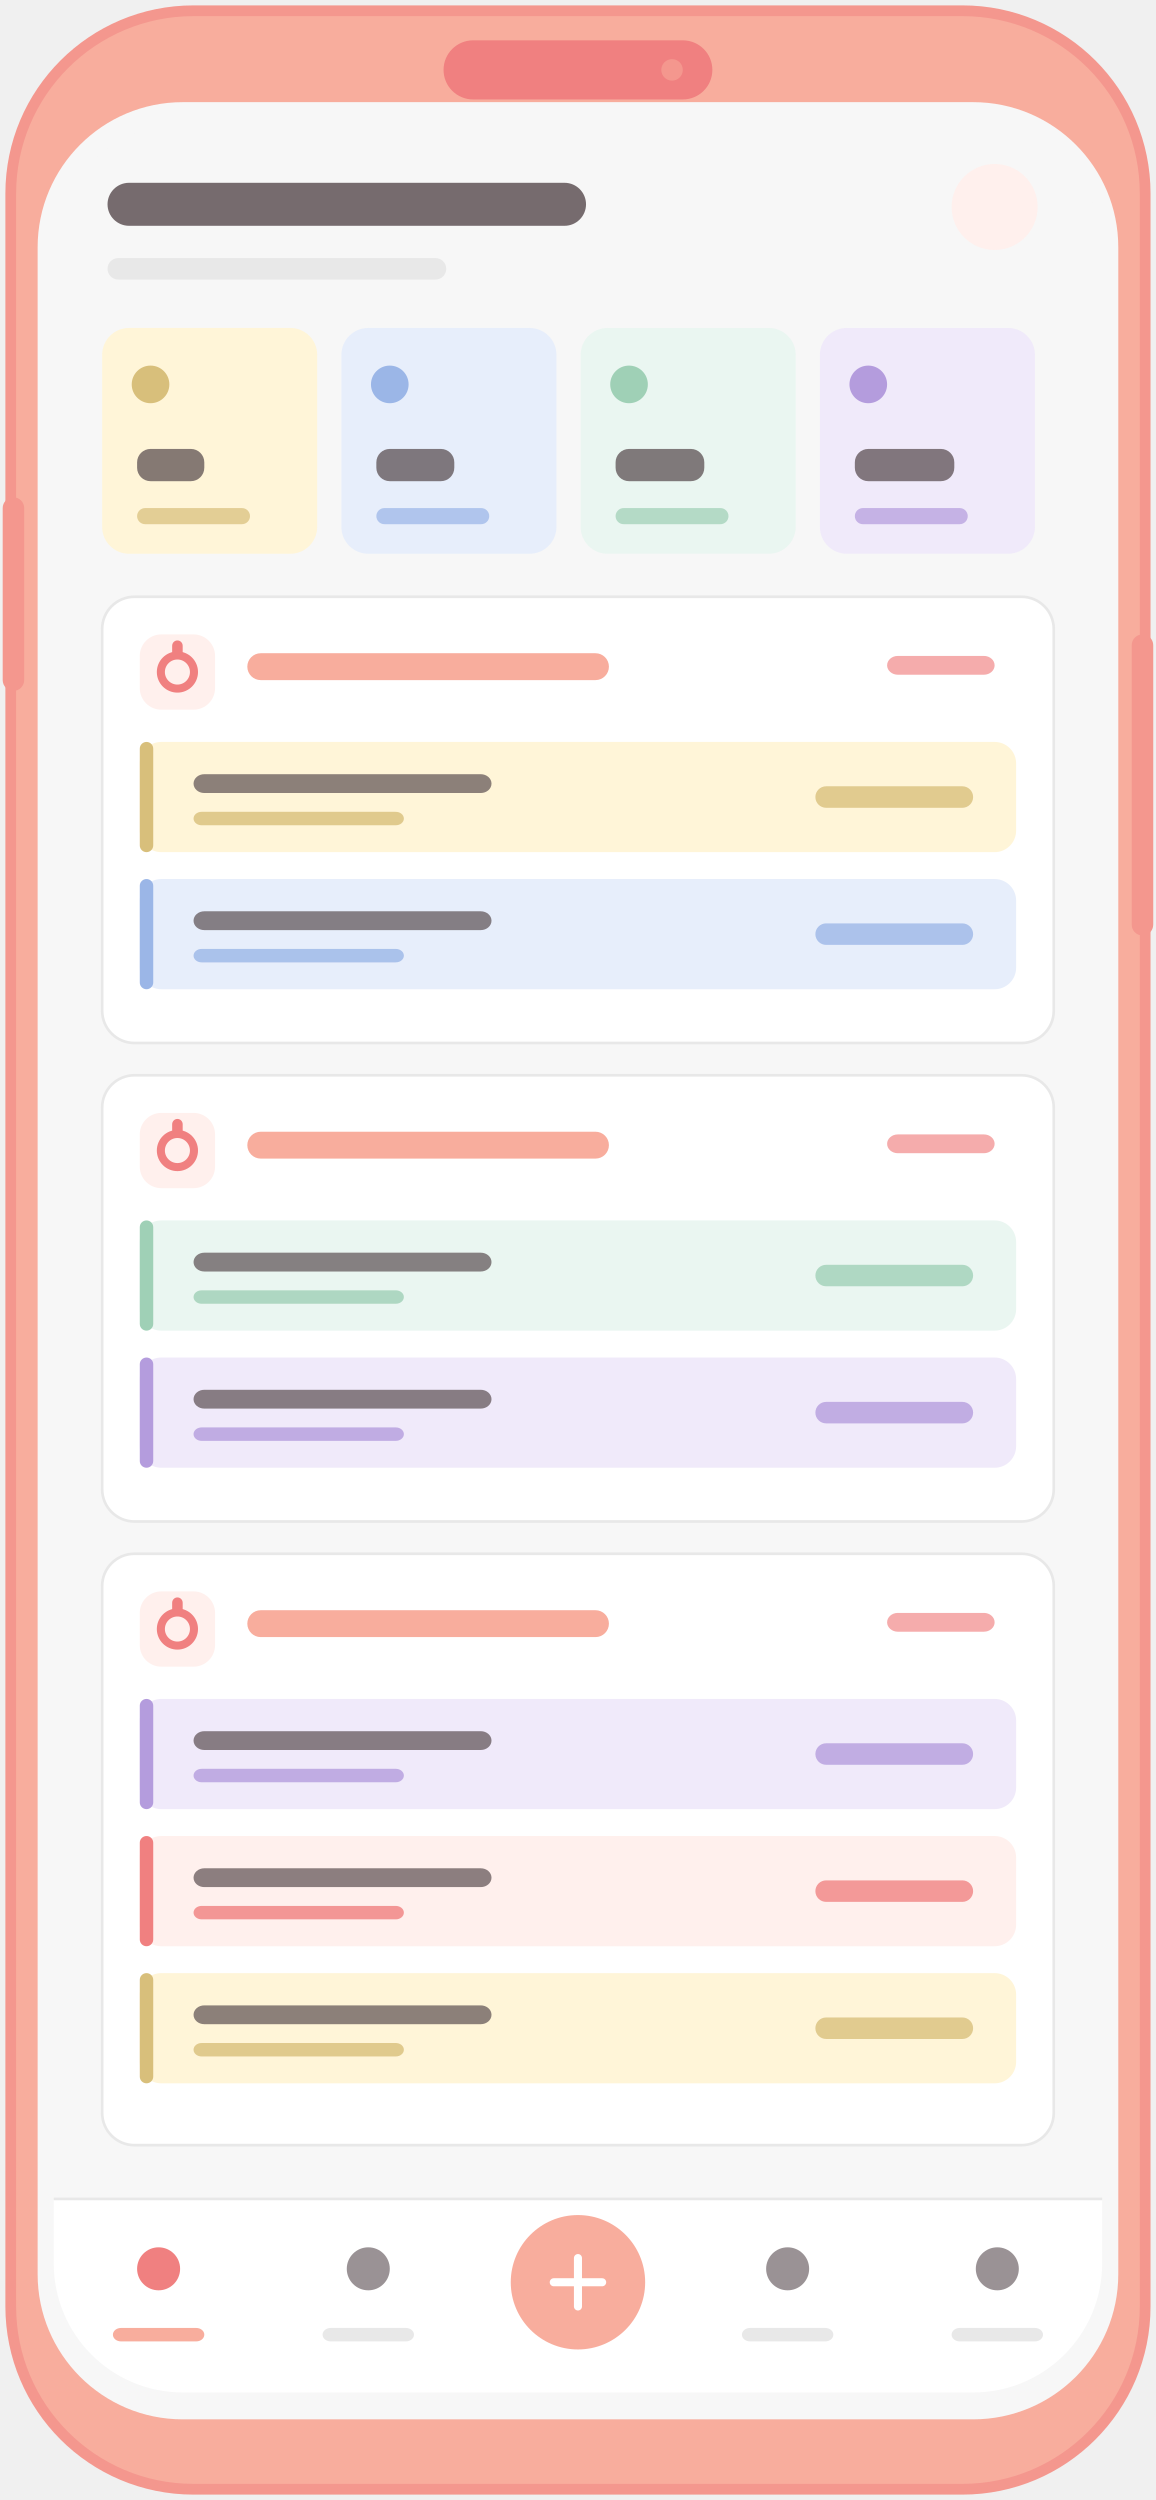
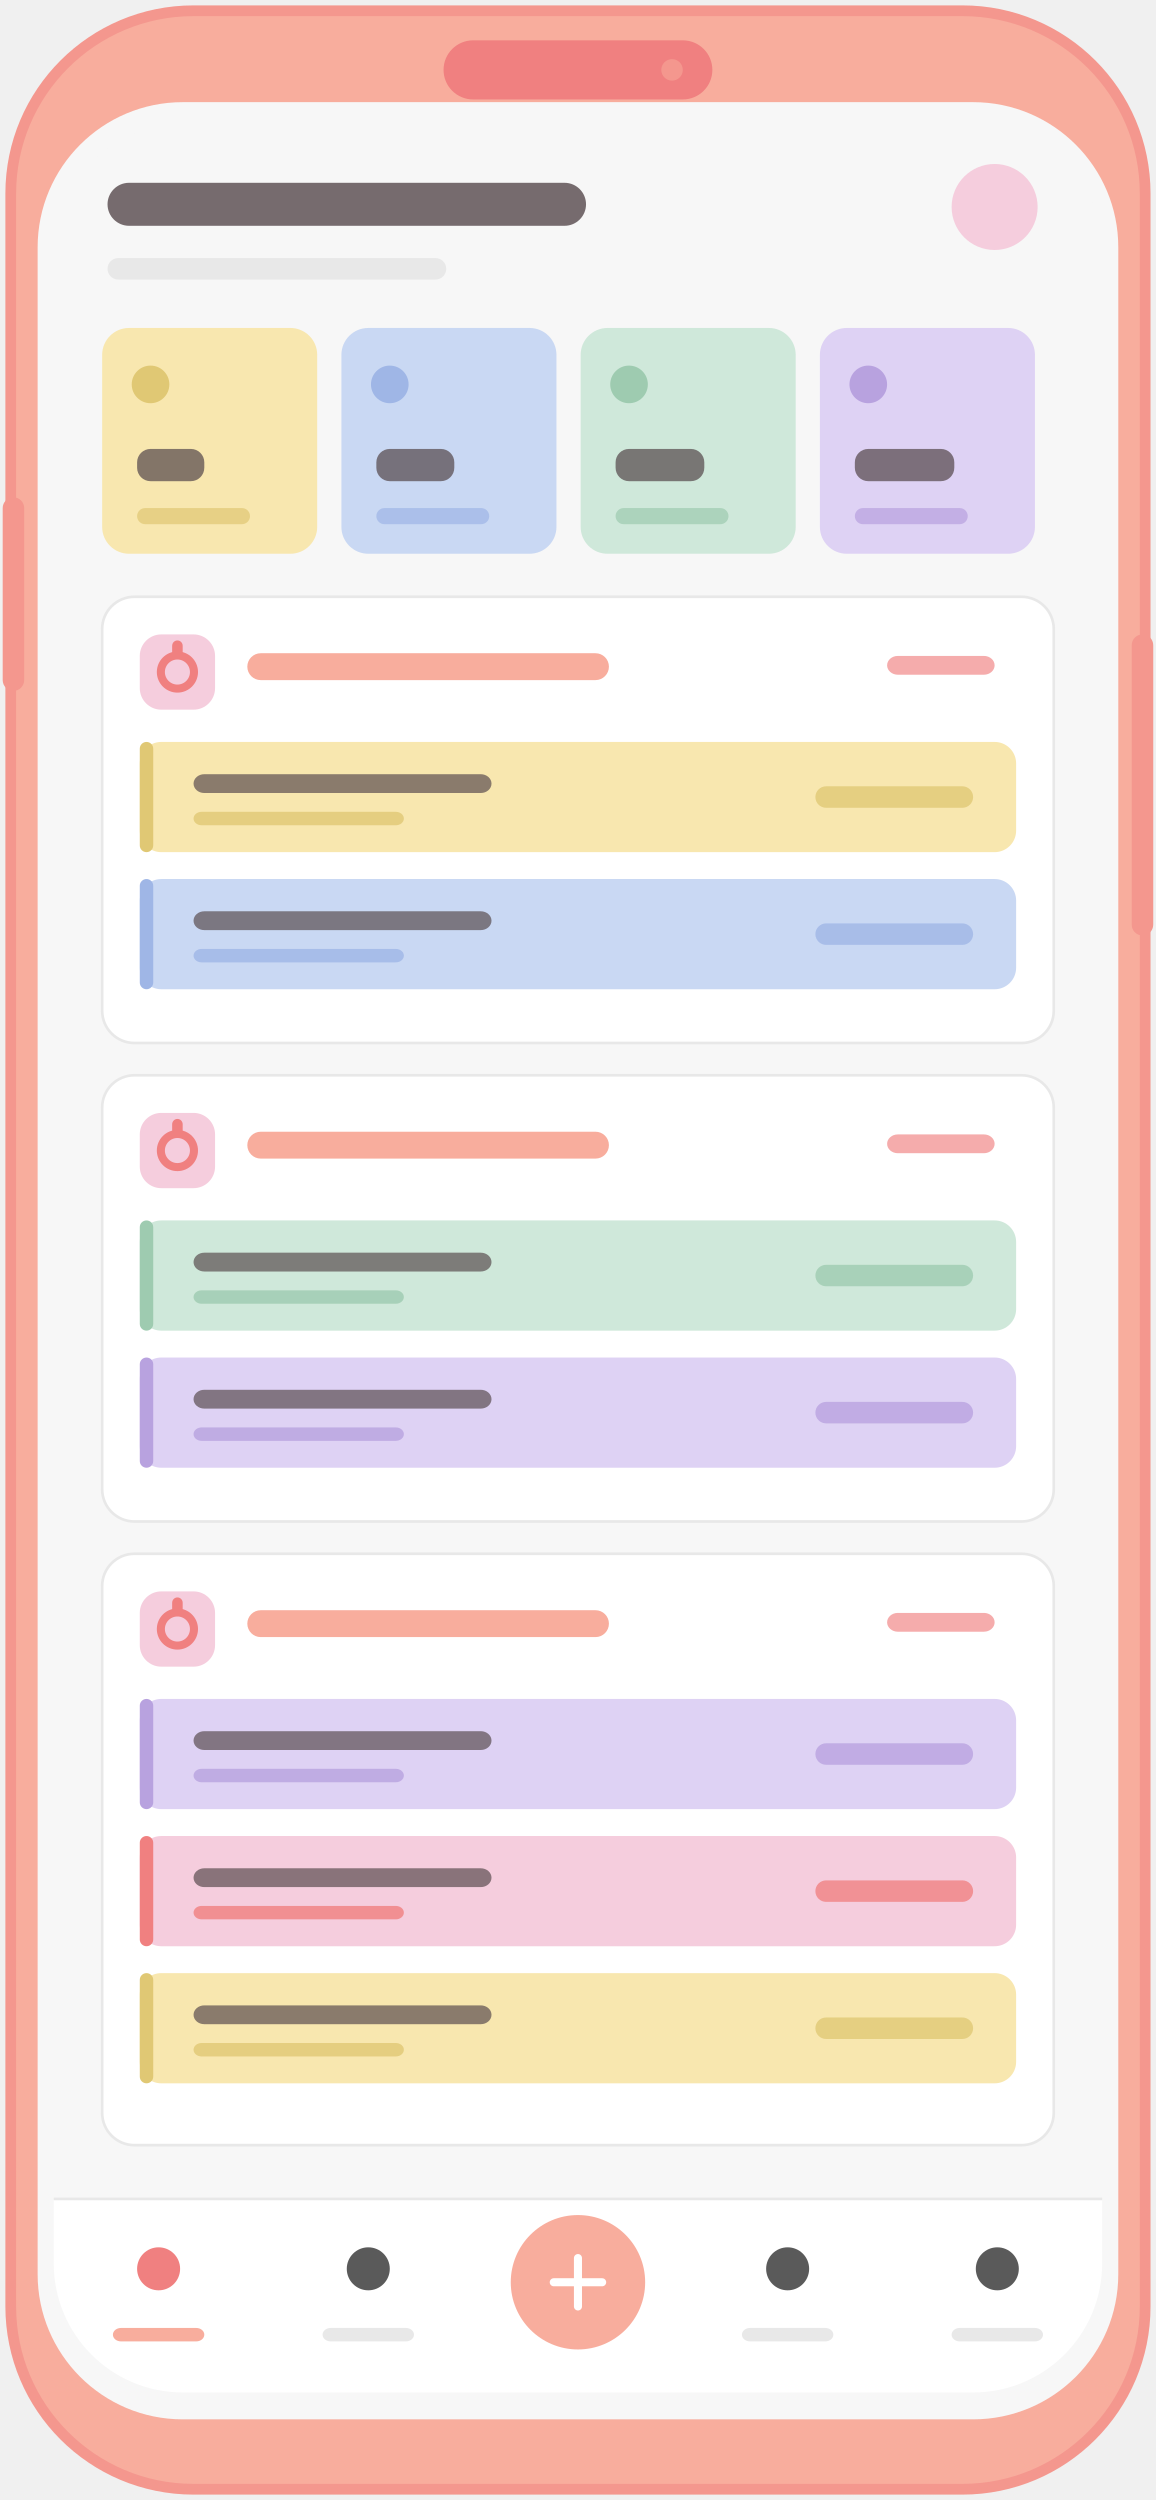
<svg xmlns="http://www.w3.org/2000/svg" viewBox="0 0 430 930" role="img" aria-labelledby="title description">
  <defs>
    <clipPath id="phone-screen">
      <rect width="390" height="844" rx="48" />
    </clipPath>
  </defs>
  <rect x="4" y="4" width="422" height="922" rx="68" fill="#f8ad9d" stroke="#f4978e" stroke-width="4" />
  <rect x="14" y="38" width="402" height="862" rx="54" fill="#f7f7f7" />
  <g clip-path="url(#phone-screen)" transform="translate(20 46)">
    <rect width="390" height="844" fill="#f7f7f7" />
    <rect x="20" y="22" width="178" height="16" rx="8" fill="#56494c" opacity="0.8" />
    <rect x="20" y="50" width="126" height="8" rx="4" fill="#e8e8e8" opacity="1" />
-     <circle cx="350" cy="31" r="16" fill="#fff0ed" />
-     <rect x="18" y="76" width="80" height="84" rx="10" fill="#fff5d8" stroke="none" />
-     <circle cx="36" cy="97" r="7" fill="#d8bf7b" />
+     <circle cx="350" cy="31" r="16" fill="#f5cddd" />
+     <rect x="18" y="76" width="80" height="84" rx="10" fill="#f8e7af" stroke="none" />
+     <circle cx="36" cy="97" r="7" fill="#e0c874" />
    <rect x="31" y="121" width="25" height="12" rx="5" fill="#56494c" opacity="0.72" />
-     <rect x="31" y="143" width="42" height="6" rx="3" fill="#d8bf7b" opacity="0.72" />
-     <rect x="107" y="76" width="80" height="84" rx="10" fill="#e7eefb" stroke="none" />
-     <circle cx="125" cy="97" r="7" fill="#9bb6e7" />
+     <rect x="31" y="143" width="42" height="6" rx="3" fill="#e0c874" opacity="0.72" />
+     <rect x="107" y="76" width="80" height="84" rx="10" fill="#c9d8f3" stroke="none" />
+     <circle cx="125" cy="97" r="7" fill="#9fb6e6" />
    <rect x="120" y="121" width="29" height="12" rx="5" fill="#56494c" opacity="0.72" />
-     <rect x="120" y="143" width="42" height="6" rx="3" fill="#9bb6e7" opacity="0.72" />
-     <rect x="196" y="76" width="80" height="84" rx="10" fill="#eaf6f1" stroke="none" />
-     <circle cx="214" cy="97" r="7" fill="#9fd0b6" />
+     <rect x="120" y="143" width="42" height="6" rx="3" fill="#9fb6e6" opacity="0.72" />
+     <rect x="196" y="76" width="80" height="84" rx="10" fill="#cfe8da" stroke="none" />
+     <circle cx="214" cy="97" r="7" fill="#9ecbb0" />
    <rect x="209" y="121" width="33" height="12" rx="5" fill="#56494c" opacity="0.72" />
-     <rect x="209" y="143" width="42" height="6" rx="3" fill="#9fd0b6" opacity="0.72" />
-     <rect x="285" y="76" width="80" height="84" rx="10" fill="#f0eafa" stroke="none" />
-     <circle cx="303" cy="97" r="7" fill="#b49cdd" />
+     <rect x="209" y="143" width="42" height="6" rx="3" fill="#9ecbb0" opacity="0.72" />
+     <rect x="285" y="76" width="80" height="84" rx="10" fill="#ded2f4" stroke="none" />
+     <circle cx="303" cy="97" r="7" fill="#b8a2df" />
    <rect x="298" y="121" width="37" height="12" rx="5" fill="#56494c" opacity="0.72" />
-     <rect x="298" y="143" width="42" height="6" rx="3" fill="#b49cdd" opacity="0.72" />
+     <rect x="298" y="143" width="42" height="6" rx="3" fill="#b8a2df" opacity="0.72" />
    <rect x="18" y="176" width="354" height="166" rx="12" fill="#ffffff" stroke="#e8e8e8" />
-     <rect x="32" y="190" width="28" height="28" rx="8" fill="#fff0ed" stroke="none" />
+     <rect x="32" y="190" width="28" height="28" rx="8" fill="#f5cddd" stroke="none" />
    <circle cx="46" cy="204" r="6.16" fill="none" stroke="#f08080" stroke-width="3" />
    <rect x="44.04" y="192.24" width="3.92" height="6.16" rx="2" fill="#f08080" opacity="1" />
    <rect x="72" y="197" width="134.52" height="10" rx="5" fill="#f8ad9d" opacity="1" />
    <rect x="310" y="198" width="40" height="7" rx="4" fill="#f08080" opacity="0.65" />
-     <rect x="32" y="230" width="326" height="41" rx="8" fill="#fff5d8" stroke="none" />
-     <rect x="32" y="230" width="5" height="41" rx="2.5" fill="#d8bf7b" />
+     <rect x="32" y="230" width="326" height="41" rx="8" fill="#f8e7af" stroke="none" />
+     <rect x="32" y="230" width="5" height="41" rx="2.5" fill="#e0c874" />
    <rect x="52" y="242" width="110.84" height="7" rx="4" fill="#56494c" opacity="0.68" />
-     <rect x="52" y="256" width="78.24" height="5" rx="3" fill="#d8bf7b" opacity="0.8" />
-     <rect x="283.32" y="246.5" width="58.68" height="8" rx="4" fill="#d8bf7b" opacity="0.78" />
-     <rect x="32" y="281" width="326" height="41" rx="8" fill="#e7eefb" stroke="none" />
-     <rect x="32" y="281" width="5" height="41" rx="2.5" fill="#9bb6e7" />
+     <rect x="52" y="256" width="78.24" height="5" rx="3" fill="#e0c874" opacity="0.8" />
+     <rect x="283.32" y="246.5" width="58.68" height="8" rx="4" fill="#e0c874" opacity="0.78" />
+     <rect x="32" y="281" width="326" height="41" rx="8" fill="#c9d8f3" stroke="none" />
+     <rect x="32" y="281" width="5" height="41" rx="2.5" fill="#9fb6e6" />
    <rect x="52" y="293" width="110.84" height="7" rx="4" fill="#56494c" opacity="0.68" />
-     <rect x="52" y="307" width="78.24" height="5" rx="3" fill="#9bb6e7" opacity="0.8" />
-     <rect x="283.32" y="297.5" width="58.68" height="8" rx="4" fill="#9bb6e7" opacity="0.78" />
+     <rect x="52" y="307" width="78.24" height="5" rx="3" fill="#9fb6e6" opacity="0.8" />
+     <rect x="283.32" y="297.5" width="58.68" height="8" rx="4" fill="#9fb6e6" opacity="0.78" />
    <rect x="18" y="354" width="354" height="166" rx="12" fill="#ffffff" stroke="#e8e8e8" />
-     <rect x="32" y="368" width="28" height="28" rx="8" fill="#fff0ed" stroke="none" />
+     <rect x="32" y="368" width="28" height="28" rx="8" fill="#f5cddd" stroke="none" />
    <circle cx="46" cy="382" r="6.16" fill="none" stroke="#f08080" stroke-width="3" />
    <rect x="44.04" y="370.24" width="3.92" height="6.16" rx="2" fill="#f08080" opacity="1" />
    <rect x="72" y="375" width="134.52" height="10" rx="5" fill="#f8ad9d" opacity="1" />
    <rect x="310" y="376" width="40" height="7" rx="4" fill="#f08080" opacity="0.65" />
-     <rect x="32" y="408" width="326" height="41" rx="8" fill="#eaf6f1" stroke="none" />
-     <rect x="32" y="408" width="5" height="41" rx="2.5" fill="#9fd0b6" />
+     <rect x="32" y="408" width="326" height="41" rx="8" fill="#cfe8da" stroke="none" />
+     <rect x="32" y="408" width="5" height="41" rx="2.5" fill="#9ecbb0" />
    <rect x="52" y="420" width="110.84" height="7" rx="4" fill="#56494c" opacity="0.68" />
-     <rect x="52" y="434" width="78.24" height="5" rx="3" fill="#9fd0b6" opacity="0.8" />
-     <rect x="283.32" y="424.5" width="58.68" height="8" rx="4" fill="#9fd0b6" opacity="0.78" />
-     <rect x="32" y="459" width="326" height="41" rx="8" fill="#f0eafa" stroke="none" />
-     <rect x="32" y="459" width="5" height="41" rx="2.5" fill="#b49cdd" />
+     <rect x="52" y="434" width="78.24" height="5" rx="3" fill="#9ecbb0" opacity="0.8" />
+     <rect x="283.32" y="424.5" width="58.68" height="8" rx="4" fill="#9ecbb0" opacity="0.78" />
+     <rect x="32" y="459" width="326" height="41" rx="8" fill="#ded2f4" stroke="none" />
+     <rect x="32" y="459" width="5" height="41" rx="2.5" fill="#b8a2df" />
    <rect x="52" y="471" width="110.84" height="7" rx="4" fill="#56494c" opacity="0.68" />
-     <rect x="52" y="485" width="78.24" height="5" rx="3" fill="#b49cdd" opacity="0.8" />
-     <rect x="283.32" y="475.5" width="58.68" height="8" rx="4" fill="#b49cdd" opacity="0.78" />
+     <rect x="52" y="485" width="78.24" height="5" rx="3" fill="#b8a2df" opacity="0.8" />
+     <rect x="283.32" y="475.5" width="58.68" height="8" rx="4" fill="#b8a2df" opacity="0.78" />
    <rect x="18" y="532" width="354" height="220" rx="12" fill="#ffffff" stroke="#e8e8e8" />
-     <rect x="32" y="546" width="28" height="28" rx="8" fill="#fff0ed" stroke="none" />
+     <rect x="32" y="546" width="28" height="28" rx="8" fill="#f5cddd" stroke="none" />
    <circle cx="46" cy="560" r="6.16" fill="none" stroke="#f08080" stroke-width="3" />
    <rect x="44.04" y="548.24" width="3.92" height="6.16" rx="2" fill="#f08080" opacity="1" />
    <rect x="72" y="553" width="134.52" height="10" rx="5" fill="#f8ad9d" opacity="1" />
    <rect x="310" y="554" width="40" height="7" rx="4" fill="#f08080" opacity="0.65" />
-     <rect x="32" y="586" width="326" height="41" rx="8" fill="#f0eafa" stroke="none" />
-     <rect x="32" y="586" width="5" height="41" rx="2.5" fill="#b49cdd" />
+     <rect x="32" y="586" width="326" height="41" rx="8" fill="#ded2f4" stroke="none" />
+     <rect x="32" y="586" width="5" height="41" rx="2.5" fill="#b8a2df" />
    <rect x="52" y="598" width="110.84" height="7" rx="4" fill="#56494c" opacity="0.68" />
-     <rect x="52" y="612" width="78.24" height="5" rx="3" fill="#b49cdd" opacity="0.8" />
-     <rect x="283.32" y="602.5" width="58.68" height="8" rx="4" fill="#b49cdd" opacity="0.78" />
-     <rect x="32" y="637" width="326" height="41" rx="8" fill="#fff0ed" stroke="none" />
+     <rect x="52" y="612" width="78.24" height="5" rx="3" fill="#b8a2df" opacity="0.8" />
+     <rect x="283.32" y="602.5" width="58.68" height="8" rx="4" fill="#b8a2df" opacity="0.78" />
+     <rect x="32" y="637" width="326" height="41" rx="8" fill="#f5cddd" stroke="none" />
    <rect x="32" y="637" width="5" height="41" rx="2.5" fill="#f08080" />
    <rect x="52" y="649" width="110.84" height="7" rx="4" fill="#56494c" opacity="0.68" />
    <rect x="52" y="663" width="78.24" height="5" rx="3" fill="#f08080" opacity="0.8" />
    <rect x="283.32" y="653.5" width="58.68" height="8" rx="4" fill="#f08080" opacity="0.78" />
-     <rect x="32" y="688" width="326" height="41" rx="8" fill="#fff5d8" stroke="none" />
-     <rect x="32" y="688" width="5" height="41" rx="2.5" fill="#d8bf7b" />
+     <rect x="32" y="688" width="326" height="41" rx="8" fill="#f8e7af" stroke="none" />
+     <rect x="32" y="688" width="5" height="41" rx="2.5" fill="#e0c874" />
    <rect x="52" y="700" width="110.84" height="7" rx="4" fill="#56494c" opacity="0.68" />
-     <rect x="52" y="714" width="78.24" height="5" rx="3" fill="#d8bf7b" opacity="0.8" />
-     <rect x="283.32" y="704.5" width="58.68" height="8" rx="4" fill="#d8bf7b" opacity="0.78" />
+     <rect x="52" y="714" width="78.24" height="5" rx="3" fill="#e0c874" opacity="0.8" />
+     <rect x="283.32" y="704.5" width="58.68" height="8" rx="4" fill="#e0c874" opacity="0.78" />
    <rect x="0" y="772" width="390" height="72" fill="#ffffff" />
    <line x1="0" y1="772" x2="390" y2="772" stroke="#e8e8e8" />
    <circle cx="39" cy="798" r="8" fill="#f08080" />
    <rect x="22" y="820" width="34" height="5" rx="3" fill="#f8ad9d" opacity="1" />
-     <circle cx="117" cy="798" r="8" fill="#9a9295" />
+     <circle cx="117" cy="798" r="8" fill="#5a5a5a" />
    <rect x="100" y="820" width="34" height="5" rx="3" fill="#e8e8e8" opacity="1" />
    <circle cx="195" cy="803" r="25" fill="#f8ad9d" />
    <path d="M186 803h18M195 794v18" stroke="#ffffff" stroke-width="3" stroke-linecap="round" />
-     <circle cx="273" cy="798" r="8" fill="#9a9295" />
+     <circle cx="273" cy="798" r="8" fill="#5a5a5a" />
    <rect x="256" y="820" width="34" height="5" rx="3" fill="#e8e8e8" opacity="1" />
-     <circle cx="351" cy="798" r="8" fill="#9a9295" />
+     <circle cx="351" cy="798" r="8" fill="#5a5a5a" />
    <rect x="334" y="820" width="34" height="5" rx="3" fill="#e8e8e8" opacity="1" />
  </g>
  <rect x="165" y="15" width="100" height="22" rx="11" fill="#f08080" />
  <circle cx="250" cy="26" r="4" fill="#f4978e" />
  <rect x="1" y="185" width="8" height="72" rx="4" fill="#f4978e" />
  <rect x="421" y="236" width="8" height="112" rx="4" fill="#f4978e" />
</svg>
